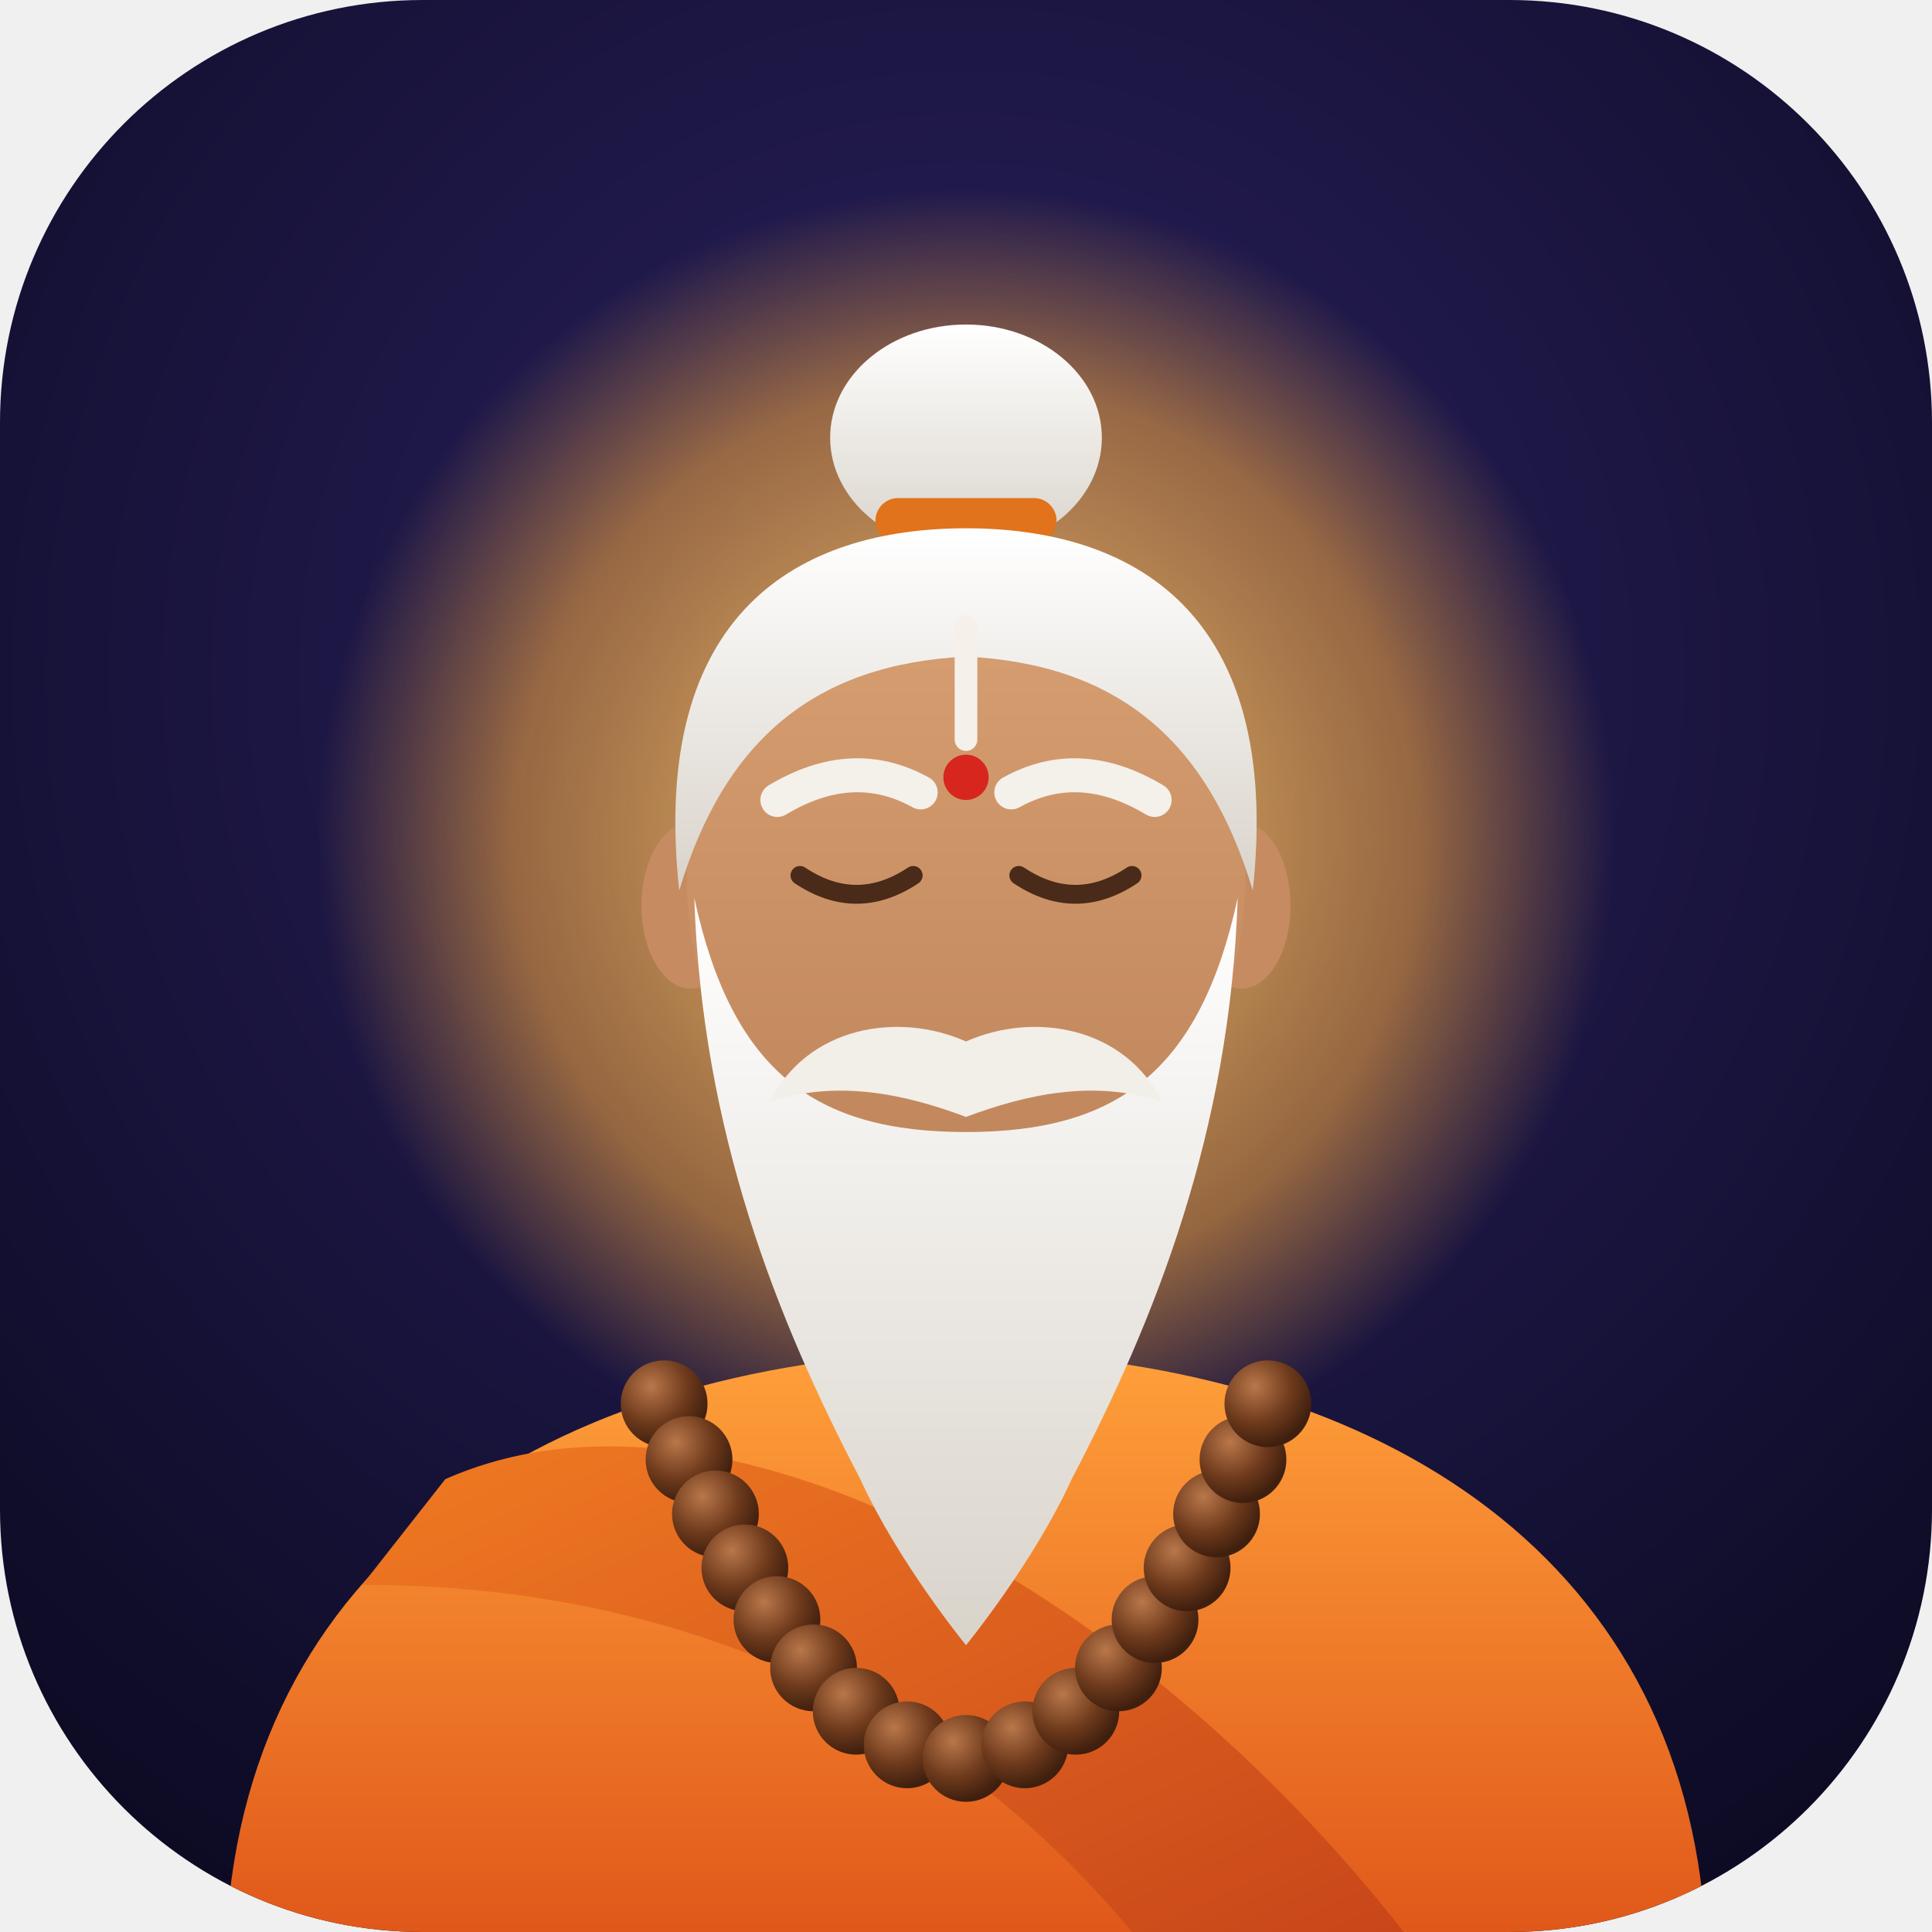
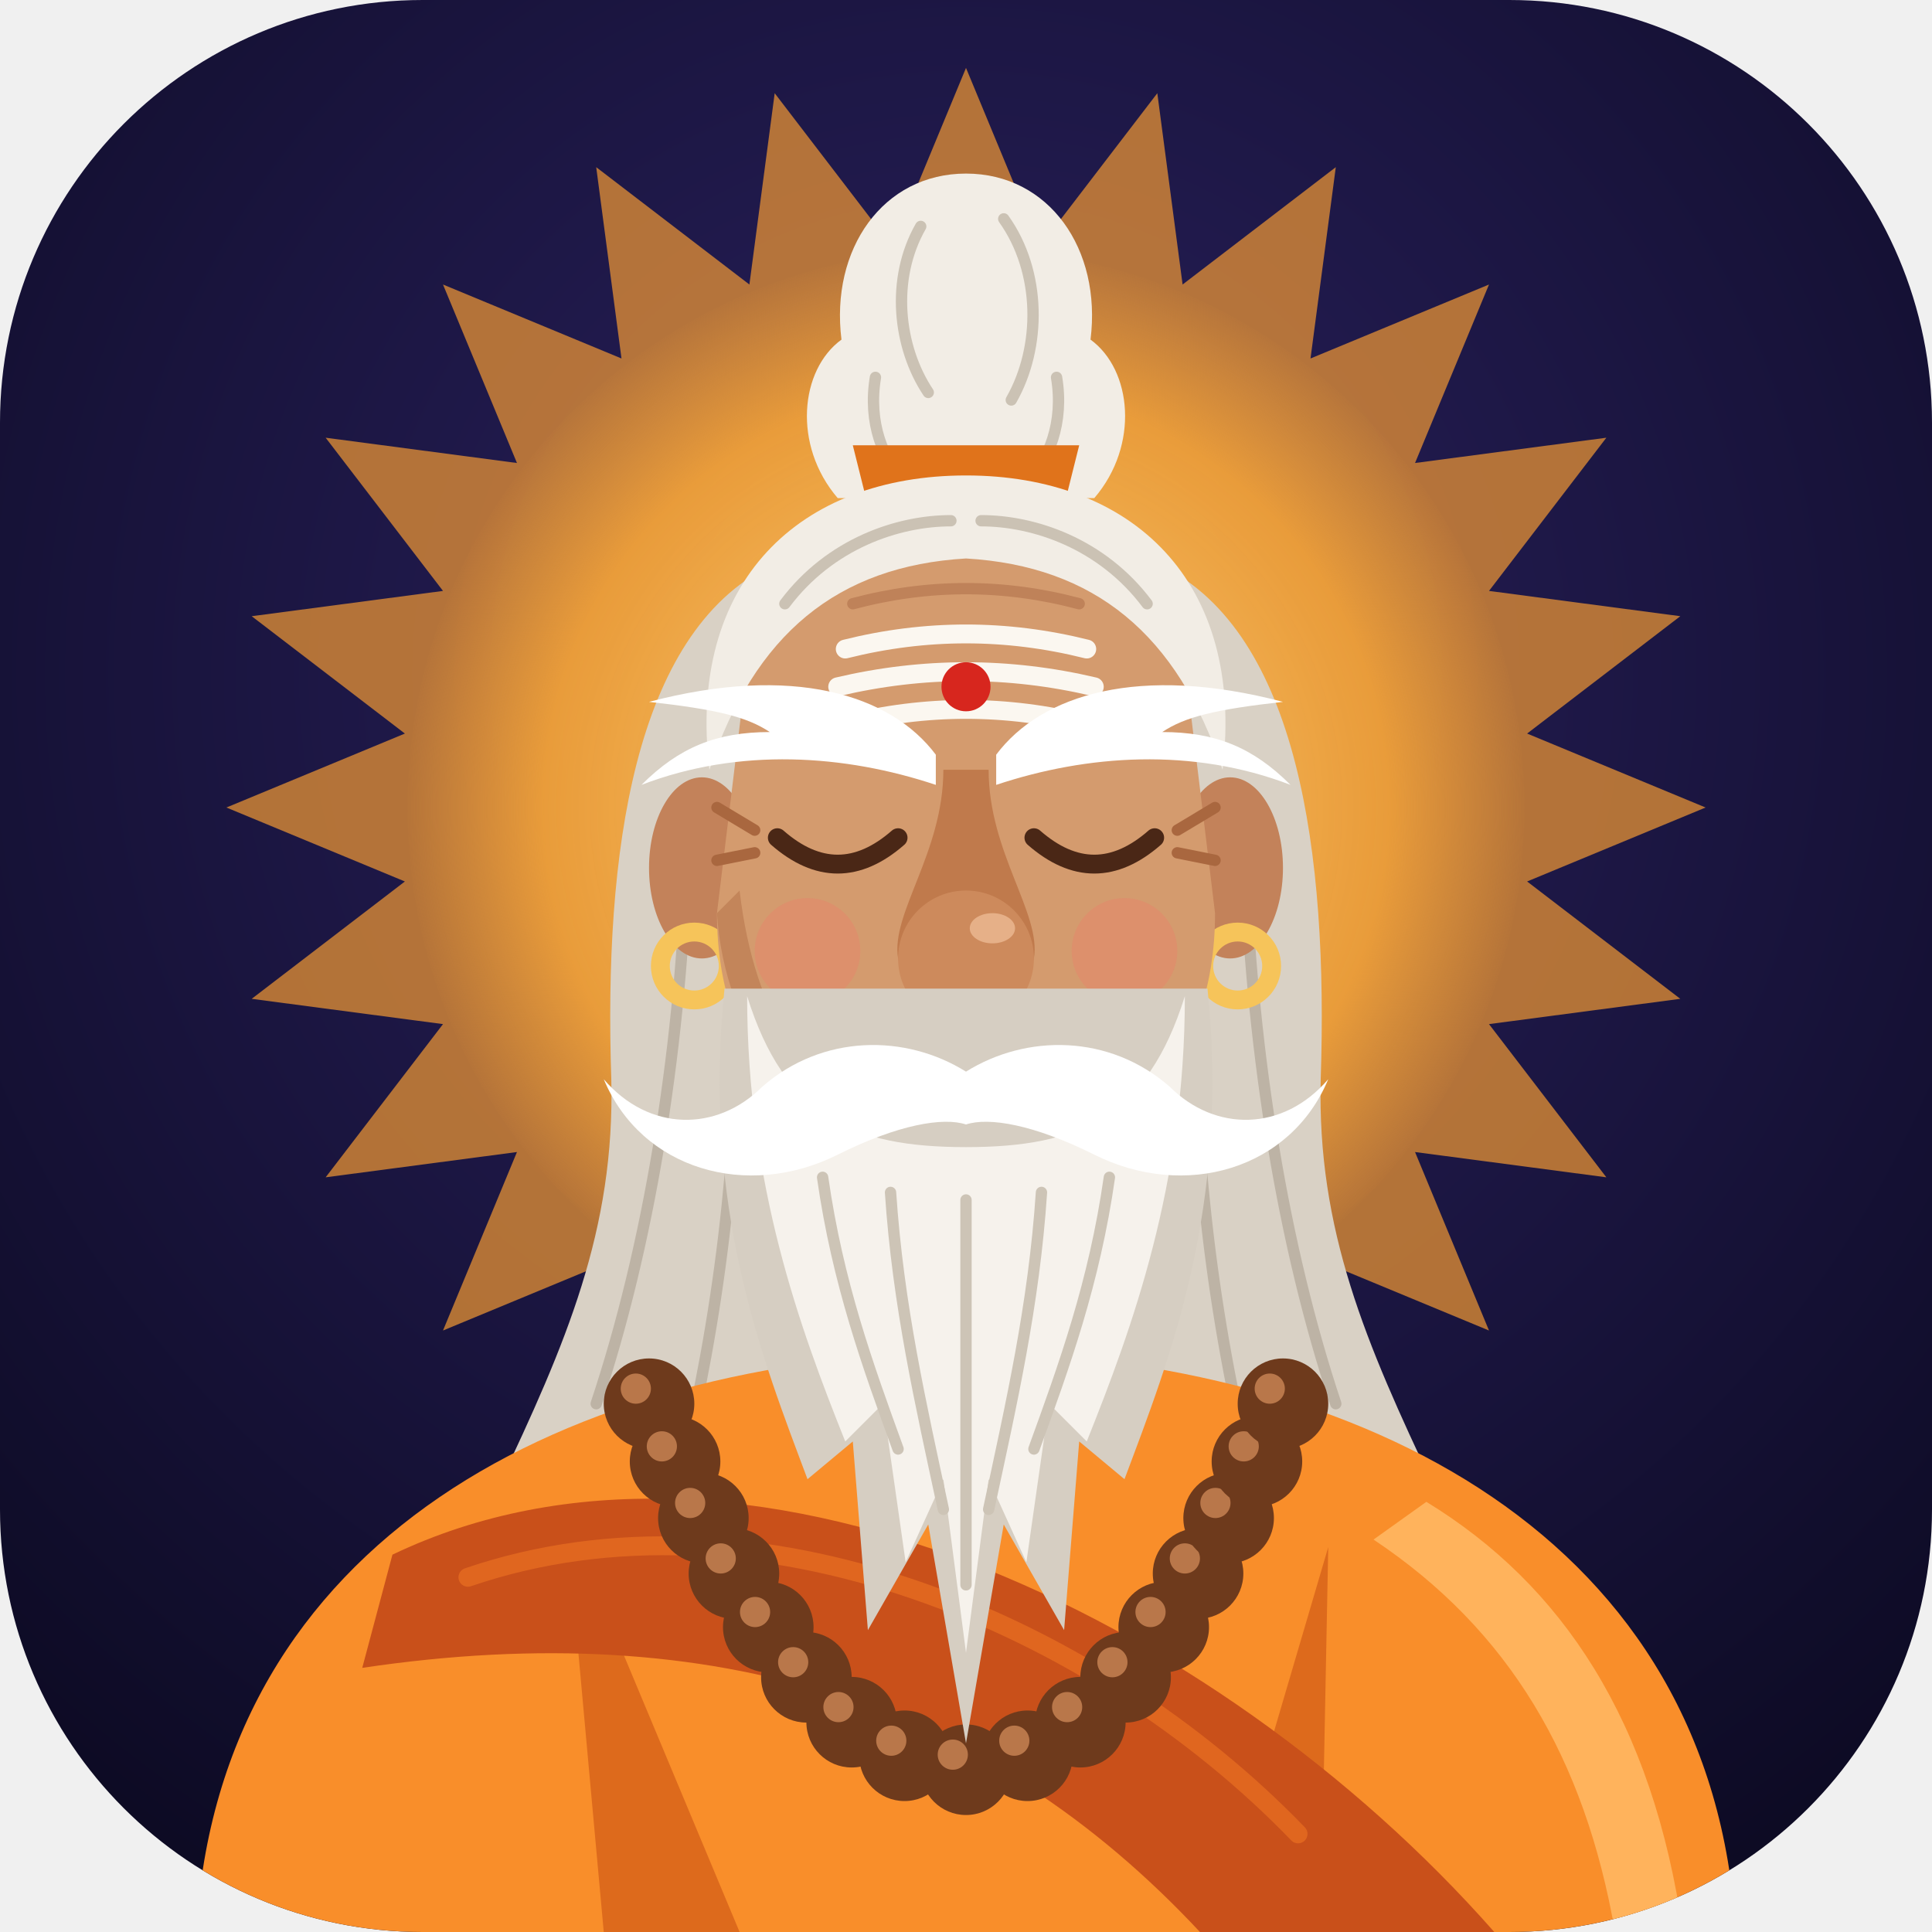
<svg xmlns="http://www.w3.org/2000/svg" viewBox="0 0 512 512" role="img" aria-label="Rigveda AI">
  <defs>
    <clipPath id="tile">
      <rect width="512" height="512" rx="112" />
    </clipPath>
    <radialGradient id="night" cx="50%" cy="35%" r="75%">
      <stop offset="0" stop-color="#2a2160" />
      <stop offset="1" stop-color="#0c0a22" />
    </radialGradient>
-     <radialGradient id="halo" cx="50%" cy="50%" r="50%">
-       <stop offset="0" stop-color="#ffd27a" stop-opacity=".95" />
-       <stop offset=".7" stop-color="#f6a63a" stop-opacity=".55" />
+     <radialGradient id="glow" cx="50%" cy="50%" r="50%">
+       <stop offset="0" stop-color="#ffd27a" />
+       <stop offset=".75" stop-color="#f6a63a" stop-opacity=".8" />
      <stop offset="1" stop-color="#f6a63a" stop-opacity="0" />
    </radialGradient>
-     <linearGradient id="robe" x1="0" y1="0" x2="0" y2="1">
-       <stop offset="0" stop-color="#ffa03a" />
-       <stop offset="1" stop-color="#e0581a" />
-     </linearGradient>
-     <linearGradient id="drape" x1="0" y1="0" x2="1" y2="1">
-       <stop offset="0" stop-color="#f07a22" />
-       <stop offset="1" stop-color="#c8461a" />
-     </linearGradient>
-     <linearGradient id="skin" x1="0" y1="0" x2="0" y2="1">
-       <stop offset="0" stop-color="#d9a174" />
-       <stop offset="1" stop-color="#bf845a" />
-     </linearGradient>
-     <linearGradient id="hair" x1="0" y1="0" x2="0" y2="1">
-       <stop offset="0" stop-color="#ffffff" />
-       <stop offset="1" stop-color="#d9d3ca" />
-     </linearGradient>
-     <radialGradient id="bead" cx="35%" cy="30%" r="70%">
-       <stop offset="0" stop-color="#b9774a" />
-       <stop offset=".6" stop-color="#6e3a1c" />
-       <stop offset="1" stop-color="#3f1f0e" />
-     </radialGradient>
+     <g id="sidehair">
+       <path d="M204 150 C168 168 160 226 162 286 C163 326 150 356 132 394 L164 380 L166 412 L190 380 L198 404 L212 340 L214 220 Z" fill="#d9d1c5" />
+       <path d="M182 230 C180 280 172 330 158 372 M196 250 C196 300 192 340 182 384" fill="none" stroke="#bdb3a5" stroke-width="3" stroke-linecap="round" />
+     </g>
+     <g id="brow">
+       <path d="M248 200 C236 184 210 176 172 186 C190 188 198 190 204 194 C190 194 180 198 170 208 C196 198 224 200 248 208 Z" fill="#ffffff" />
+     </g>
+     <g id="moustache">
+       <path d="M256 280 C240 270 218 270 202 284 C190 296 172 296 160 282 C170 306 198 314 222 302 C238 294 250 292 256 294 Z" fill="#ffffff" />
+     </g>
+     <g id="earring">
+       <circle cx="184" cy="256" r="9" fill="none" stroke="#f6c45a" stroke-width="5" />
+     </g>
  </defs>
  <g clip-path="url(#tile)">
    <rect width="512" height="512" fill="url(#night)" />
-     <circle cx="256" cy="222" r="172" fill="url(#halo)" />
-     <path d="M60 512 C66 410 150 360 256 358 C362 360 446 410 452 512 Z" fill="url(#robe)" />
-     <path d="M118 392 C190 360 300 420 372 512 L300 512 C250 452 180 420 96 420 Z" fill="url(#drape)" />
-     <rect x="226" y="290" width="60" height="80" rx="20" fill="#bf845a" />
-     <ellipse cx="183" cy="240" rx="13" ry="22" fill="#c68b60" />
-     <ellipse cx="329" cy="240" rx="13" ry="22" fill="#c68b60" />
-     <ellipse cx="256" cy="232" rx="74" ry="88" fill="url(#skin)" />
-     <circle cx="176.0" cy="372.0" r="11.5" fill="url(#bead)" />
-     <circle cx="182.6" cy="386.8" r="11.5" fill="url(#bead)" />
-     <circle cx="189.6" cy="401.2" r="11.5" fill="url(#bead)" />
-     <circle cx="197.4" cy="415.5" r="11.5" fill="url(#bead)" />
-     <circle cx="205.9" cy="429.2" r="11.5" fill="url(#bead)" />
-     <circle cx="215.6" cy="442.0" r="11.5" fill="url(#bead)" />
-     <circle cx="226.9" cy="453.5" r="11.5" fill="url(#bead)" />
-     <circle cx="240.4" cy="462.4" r="11.5" fill="url(#bead)" />
-     <circle cx="256.0" cy="466.0" r="11.5" fill="url(#bead)" />
-     <circle cx="271.6" cy="462.4" r="11.5" fill="url(#bead)" />
-     <circle cx="285.1" cy="453.5" r="11.5" fill="url(#bead)" />
-     <circle cx="296.4" cy="442.0" r="11.5" fill="url(#bead)" />
-     <circle cx="306.1" cy="429.2" r="11.5" fill="url(#bead)" />
-     <circle cx="314.6" cy="415.5" r="11.5" fill="url(#bead)" />
-     <circle cx="322.4" cy="401.2" r="11.5" fill="url(#bead)" />
-     <circle cx="329.4" cy="386.8" r="11.5" fill="url(#bead)" />
-     <circle cx="336.0" cy="372.0" r="11.5" fill="url(#bead)" />
-     <ellipse cx="256" cy="116" rx="36" ry="30" fill="url(#hair)" />
-     <rect x="232" y="132" width="48" height="12" rx="6" fill="#e0731b" />
-     <path d="M180 236 C172 162 212 140 256 140 C300 140 340 162 332 236 C320 196 296 176 256 174 C216 176 192 196 180 236 Z" fill="url(#hair)" />
-     <path d="M184 238 C186 300 206 350 228 392 C238 414 256 436 256 436 C256 436 274 414 284 392 C306 350 326 300 328 238 C318 284 296 300 256 300 C216 300 194 284 184 238 Z" fill="url(#hair)" />
-     <path d="M256 276 C238 268 214 272 204 292 C222 286 240 290 256 296 C272 290 290 286 308 292 C298 272 274 268 256 276 Z" fill="#f2eee8" />
-     <path d="M212 232 Q227 242 242 232 M270 232 Q285 242 300 232" fill="none" stroke="#4a2a18" stroke-width="5" stroke-linecap="round" />
-     <path d="M206 212 Q226 200 244 210 M268 210 Q286 200 306 212" fill="none" stroke="#f4f0ea" stroke-width="9" stroke-linecap="round" />
-     <path d="M256 166 L256 196" stroke="#f5f1ea" stroke-width="6" stroke-linecap="round" />
-     <circle cx="256" cy="206" r="6" fill="#d7261e" />
+     <polygon points="452.0,214.0 404.7,233.6 445.3,264.7 394.6,271.4 425.7,312.0 375.0,305.3 394.6,352.6 347.3,333.0 354.0,383.7 313.4,352.6 306.7,403.3 275.6,362.7 256.0,410.0 236.4,362.7 205.3,403.3 198.6,352.6 158.0,383.7 164.7,333.0 117.4,352.6 137.0,305.3 86.3,312.0 117.4,271.4 66.7,264.7 107.3,233.6 60.0,214.0 107.3,194.4 66.7,163.3 117.4,156.6 86.3,116.0 137.0,122.7 117.4,75.4 164.7,95.0 158.0,44.3 198.6,75.4 205.3,24.7 236.4,65.3 256.0,18.0 275.6,65.3 306.7,24.7 313.4,75.4 354.0,44.3 347.3,95.0 394.6,75.4 375.0,122.7 425.7,116.0 394.6,156.6 445.3,163.3 404.7,194.4" fill="#f39a33" opacity=".7" />
+     <circle cx="256" cy="214" r="148" fill="url(#glow)" />
+     <use href="#sidehair" />
+     <use href="#sidehair" transform="translate(512 0) scale(-1 1)" />
+     <path d="M52 512 C58 408 150 360 256 358 C362 360 454 408 460 512 Z" fill="#f98e2a" />
+     <path d="M378 398 C414 420 438 456 446 512 L428 512 C420 466 400 432 364 408 Z" fill="#ffb35c" />
+     <path d="M150 402 L196 512 L160 512 Z M352 410 L322 512 L350 512 Z" fill="#dd6a1c" />
+     <path d="M104 412 C196 368 322 428 396 512 L318 512 C262 452 190 428 96 442 Z" fill="#c9501a" />
+     <path d="M124 418 C200 392 290 430 344 486" fill="none" stroke="#e0661f" stroke-width="5" stroke-linecap="round" />
+     <rect x="228" y="290" width="56" height="84" rx="18" fill="#b8784e" />
+     <circle cx="172.0" cy="372.0" r="12" fill="#6e3a1c" />
+     <circle cx="168.5" cy="368.0" r="4" fill="#b9774a" />
+     <circle cx="178.9" cy="387.3" r="12" fill="#6e3a1c" />
+     <circle cx="175.4" cy="383.3" r="4" fill="#b9774a" />
+     <circle cx="186.4" cy="402.3" r="12" fill="#6e3a1c" />
+     <circle cx="182.9" cy="398.3" r="4" fill="#b9774a" />
+     <circle cx="194.5" cy="417.0" r="12" fill="#6e3a1c" />
+     <circle cx="191.0" cy="413.0" r="4" fill="#b9774a" />
+     <circle cx="203.6" cy="431.2" r="12" fill="#6e3a1c" />
+     <circle cx="200.1" cy="427.2" r="4" fill="#b9774a" />
+     <circle cx="213.7" cy="444.5" r="12" fill="#6e3a1c" />
+     <circle cx="210.2" cy="440.5" r="4" fill="#b9774a" />
+     <circle cx="225.7" cy="456.4" r="12" fill="#6e3a1c" />
+     <circle cx="222.2" cy="452.4" r="4" fill="#b9774a" />
+     <circle cx="239.7" cy="465.3" r="12" fill="#6e3a1c" />
+     <circle cx="236.2" cy="461.3" r="4" fill="#b9774a" />
+     <circle cx="256.0" cy="469.0" r="12" fill="#6e3a1c" />
+     <circle cx="252.5" cy="465.0" r="4" fill="#b9774a" />
+     <circle cx="272.3" cy="465.3" r="12" fill="#6e3a1c" />
+     <circle cx="268.8" cy="461.3" r="4" fill="#b9774a" />
+     <circle cx="286.3" cy="456.4" r="12" fill="#6e3a1c" />
+     <circle cx="282.8" cy="452.4" r="4" fill="#b9774a" />
+     <circle cx="298.3" cy="444.5" r="12" fill="#6e3a1c" />
+     <circle cx="294.8" cy="440.5" r="4" fill="#b9774a" />
+     <circle cx="308.4" cy="431.2" r="12" fill="#6e3a1c" />
+     <circle cx="304.9" cy="427.2" r="4" fill="#b9774a" />
+     <circle cx="317.5" cy="417.0" r="12" fill="#6e3a1c" />
+     <circle cx="314.0" cy="413.0" r="4" fill="#b9774a" />
+     <circle cx="325.6" cy="402.3" r="12" fill="#6e3a1c" />
+     <circle cx="322.1" cy="398.3" r="4" fill="#b9774a" />
+     <circle cx="333.1" cy="387.3" r="12" fill="#6e3a1c" />
+     <circle cx="329.6" cy="383.3" r="4" fill="#b9774a" />
+     <circle cx="340.0" cy="372.0" r="12" fill="#6e3a1c" />
+     <circle cx="336.5" cy="368.0" r="4" fill="#b9774a" />
+     <ellipse cx="186" cy="230" rx="14" ry="24" fill="#c3825a" />
+     <ellipse cx="326" cy="230" rx="14" ry="24" fill="#c3825a" />
+     <use href="#earring" />
+     <use href="#earring" transform="translate(512 0) scale(-1 1)" />
+     <path d="M198 176 C198 140 222 128 256 128 C290 128 314 140 314 176 L322 242 C322 282 298 308 256 308 C214 308 190 282 190 242 Z" fill="#d49b6e" />
+     <path d="M190 242 C192 274 212 300 240 306 C214 290 200 270 196 236 Z" fill="#c3855a" />
+     <circle cx="214" cy="252" r="14" fill="#e3876a" opacity=".55" />
+     <circle cx="298" cy="252" r="14" fill="#e3876a" opacity=".55" />
+     <path d="M226 160 Q256 152 286 160" fill="none" stroke="#bf8259" stroke-width="3" stroke-linecap="round" />
+     <path d="M224 172 Q256 164 288 172 M222 182 Q256 174 290 182 M224 192 Q256 184 288 192" fill="none" stroke="#fbf7f0" stroke-width="5" stroke-linecap="round" />
+     <circle cx="256" cy="182" r="6.5" fill="#d7261e" />
+     <path d="M206 222 Q222 236 238 222 M274 222 Q290 236 306 222" fill="none" stroke="#4a2716" stroke-width="5" stroke-linecap="round" />
+     <path d="M200 220 L190 214 M200 226 L190 228 M312 220 L322 214 M312 226 L322 228" fill="none" stroke="#a9673f" stroke-width="3" stroke-linecap="round" />
+     <path d="M250 204 C250 226 236 242 238 254 C242 268 270 268 274 254 C276 242 262 226 262 204 Z" fill="#c07a4c" />
+     <circle cx="256" cy="254" r="18" fill="#cd8a5c" />
+     <ellipse cx="263" cy="246" rx="6" ry="4" fill="#e6b088" />
+     <path d="M256 46 C234 46 220 66 223 90 C212 98 210 118 222 132 L290 132 C302 118 300 98 289 90 C292 66 278 46 256 46 Z" fill="#f2ede5" />
+     <path d="M244 60 C236 74 238 92 246 104 M266 58 C276 72 276 92 268 106 M232 100 C230 112 234 122 240 128 M280 100 C282 112 278 122 272 128" fill="none" stroke="#cbc2b4" stroke-width="3" stroke-linecap="round" />
+     <path d="M226 118 H286 L282 134 H230 Z" fill="#e0731b" />
+     <path d="M188 204 C182 154 212 126 256 126 C300 126 330 154 324 204 C312 168 290 150 256 148 C222 150 200 168 188 204 Z" fill="#f2ede5" />
+     <path d="M208 160 C220 144 238 138 252 138 M304 160 C292 144 274 138 260 138" fill="none" stroke="#cbc2b4" stroke-width="3" stroke-linecap="round" />
+     <use href="#brow" />
+     <use href="#brow" transform="translate(512 0) scale(-1 1)" />
+     <path d="M192 262 C186 320 202 360 214 392 L226 382 L230 432 L246 404 L256 462 L266 404 L282 432 L286 382 L298 392 C310 360 326 320 320 262 Z" fill="#d6cec2" />
+     <path d="M198 264 C198 314 212 352 224 382 L234 372 L240 414 L250 392 L256 438 L262 392 L272 414 L278 372 L288 382 C300 352 314 314 314 264 C304 296 286 304 256 304 C226 304 208 296 198 264 Z" fill="#f6f2ec" />
+     <path d="M218 312 C222 340 230 362 238 384 M236 316 C238 346 244 372 250 400 M256 318 L256 420 M276 316 C274 346 268 372 262 400 M294 312 C290 340 282 362 274 384" fill="none" stroke="#cdc4b6" stroke-width="3" stroke-linecap="round" />
+     <g transform="translate(0 4)">
+       <use href="#moustache" />
+       <use href="#moustache" transform="translate(512 0) scale(-1 1)" />
+     </g>
  </g>
</svg>
